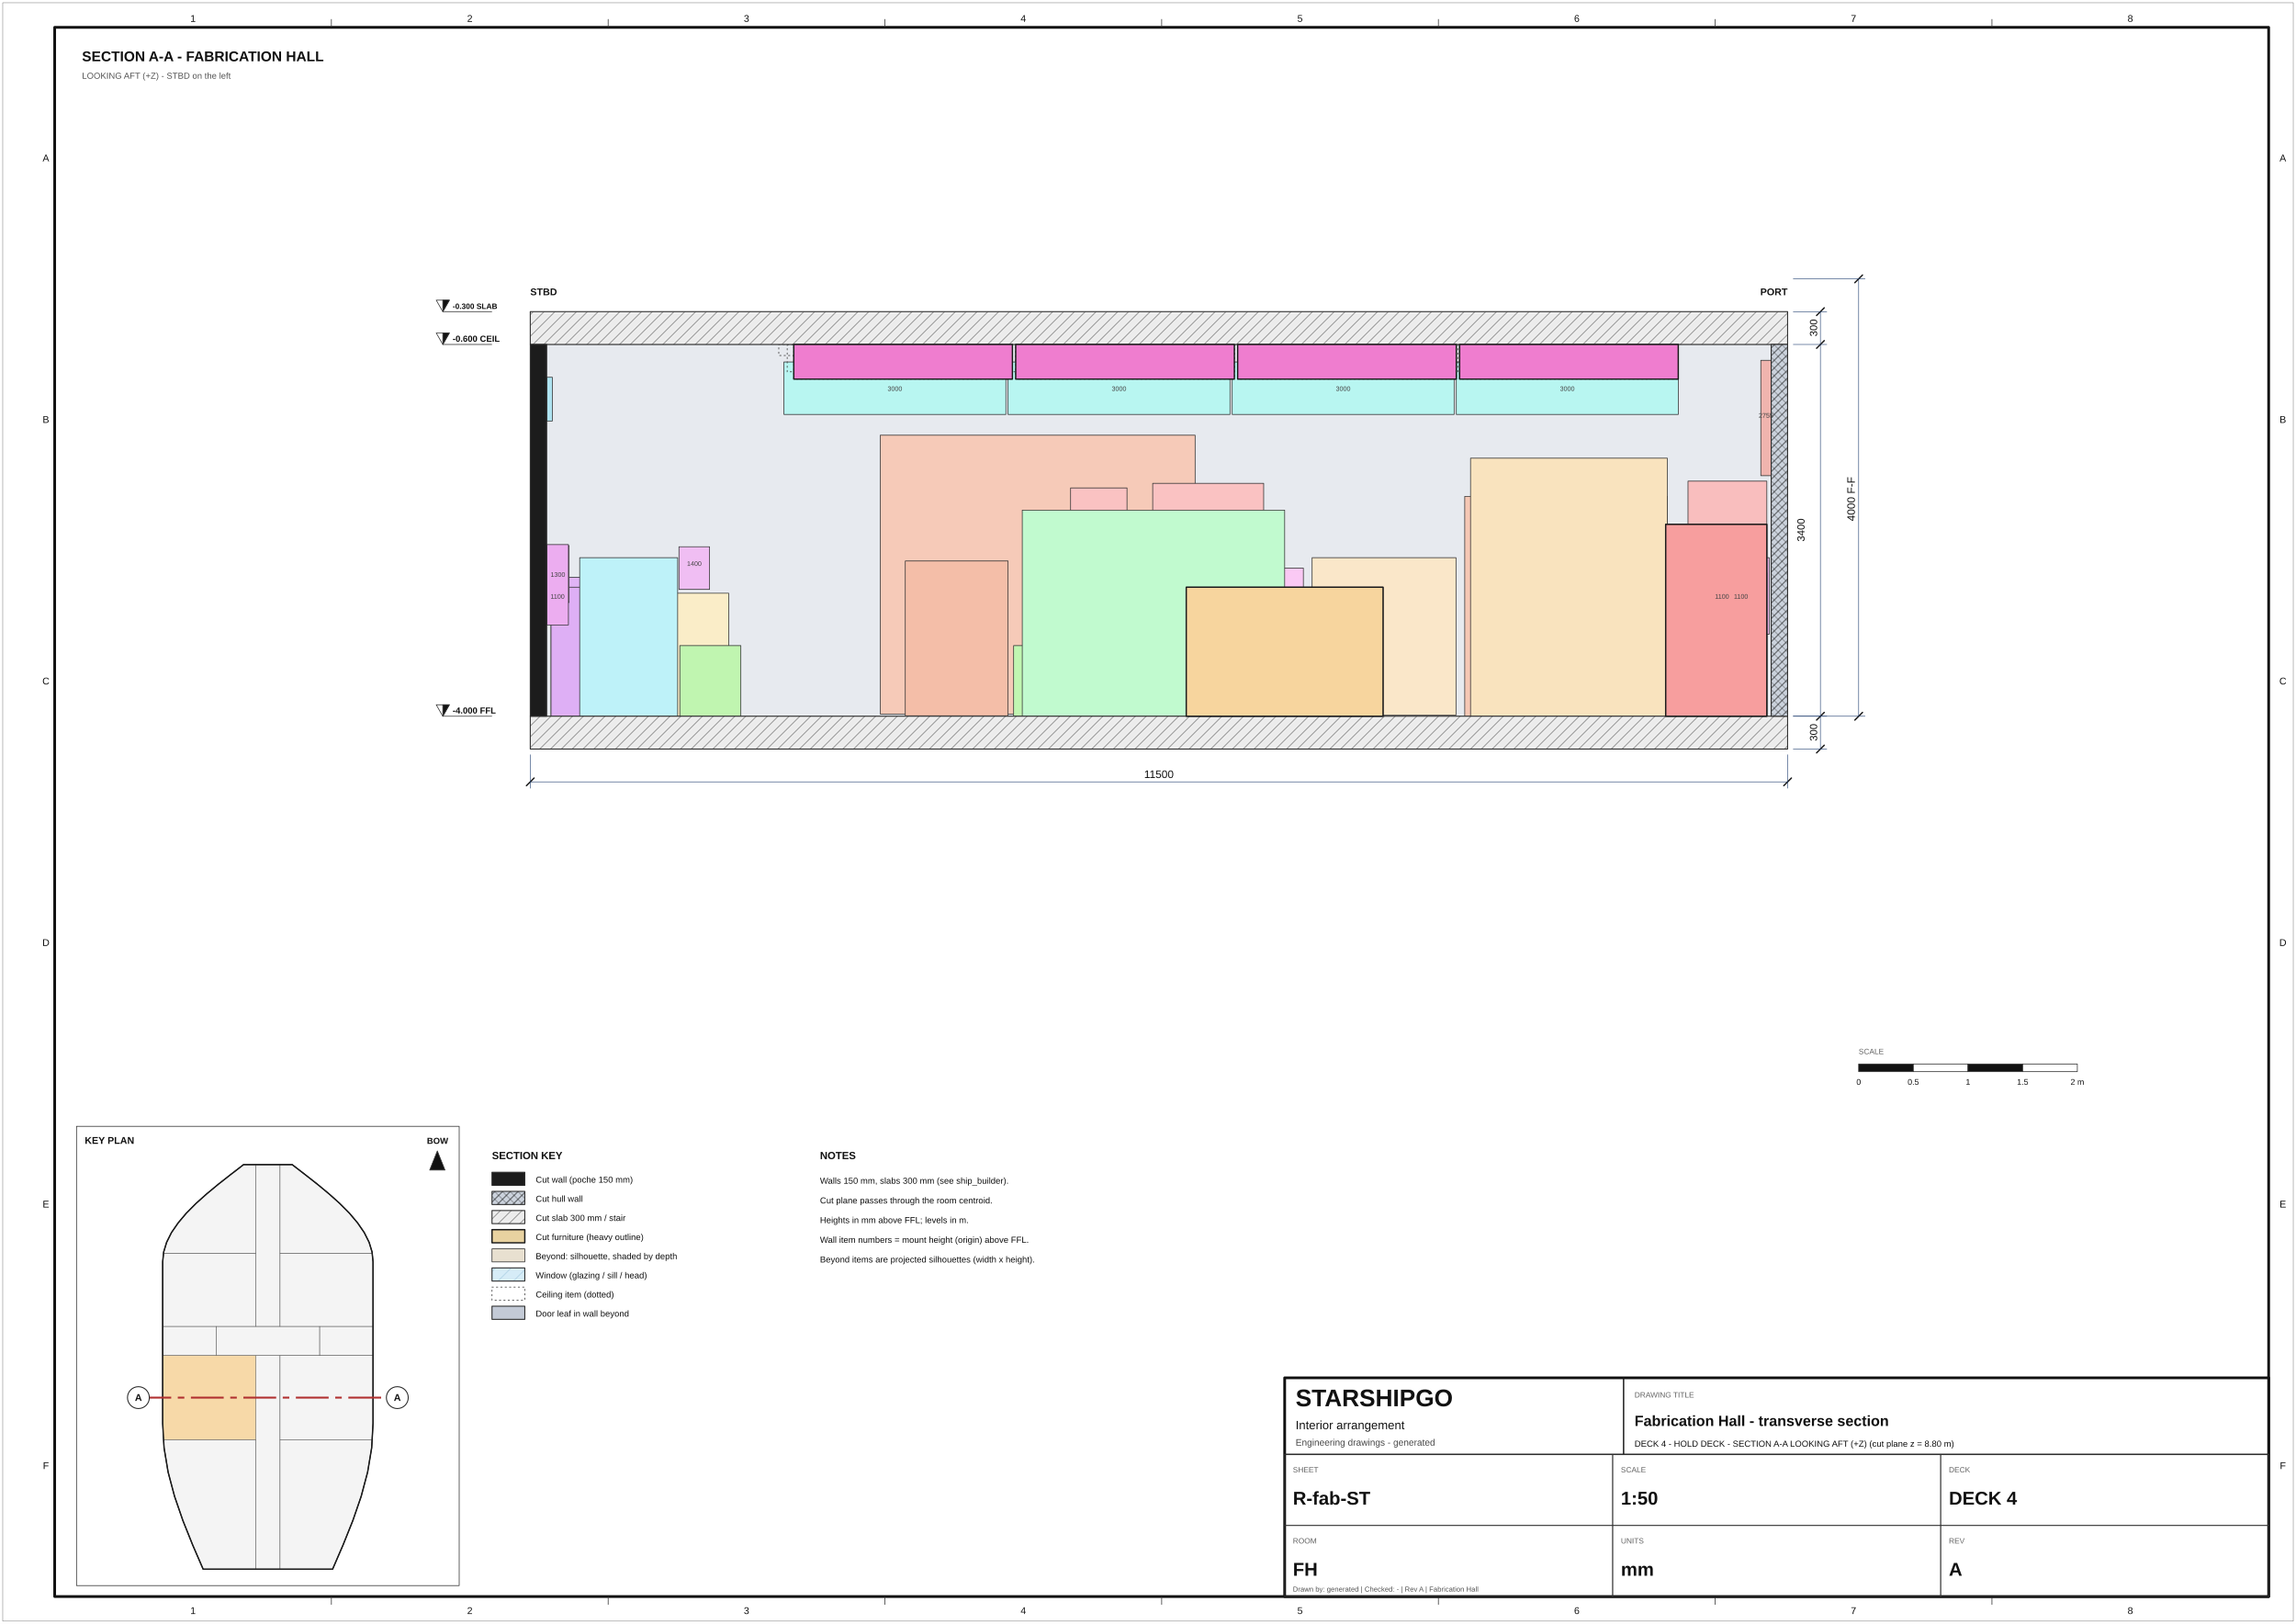
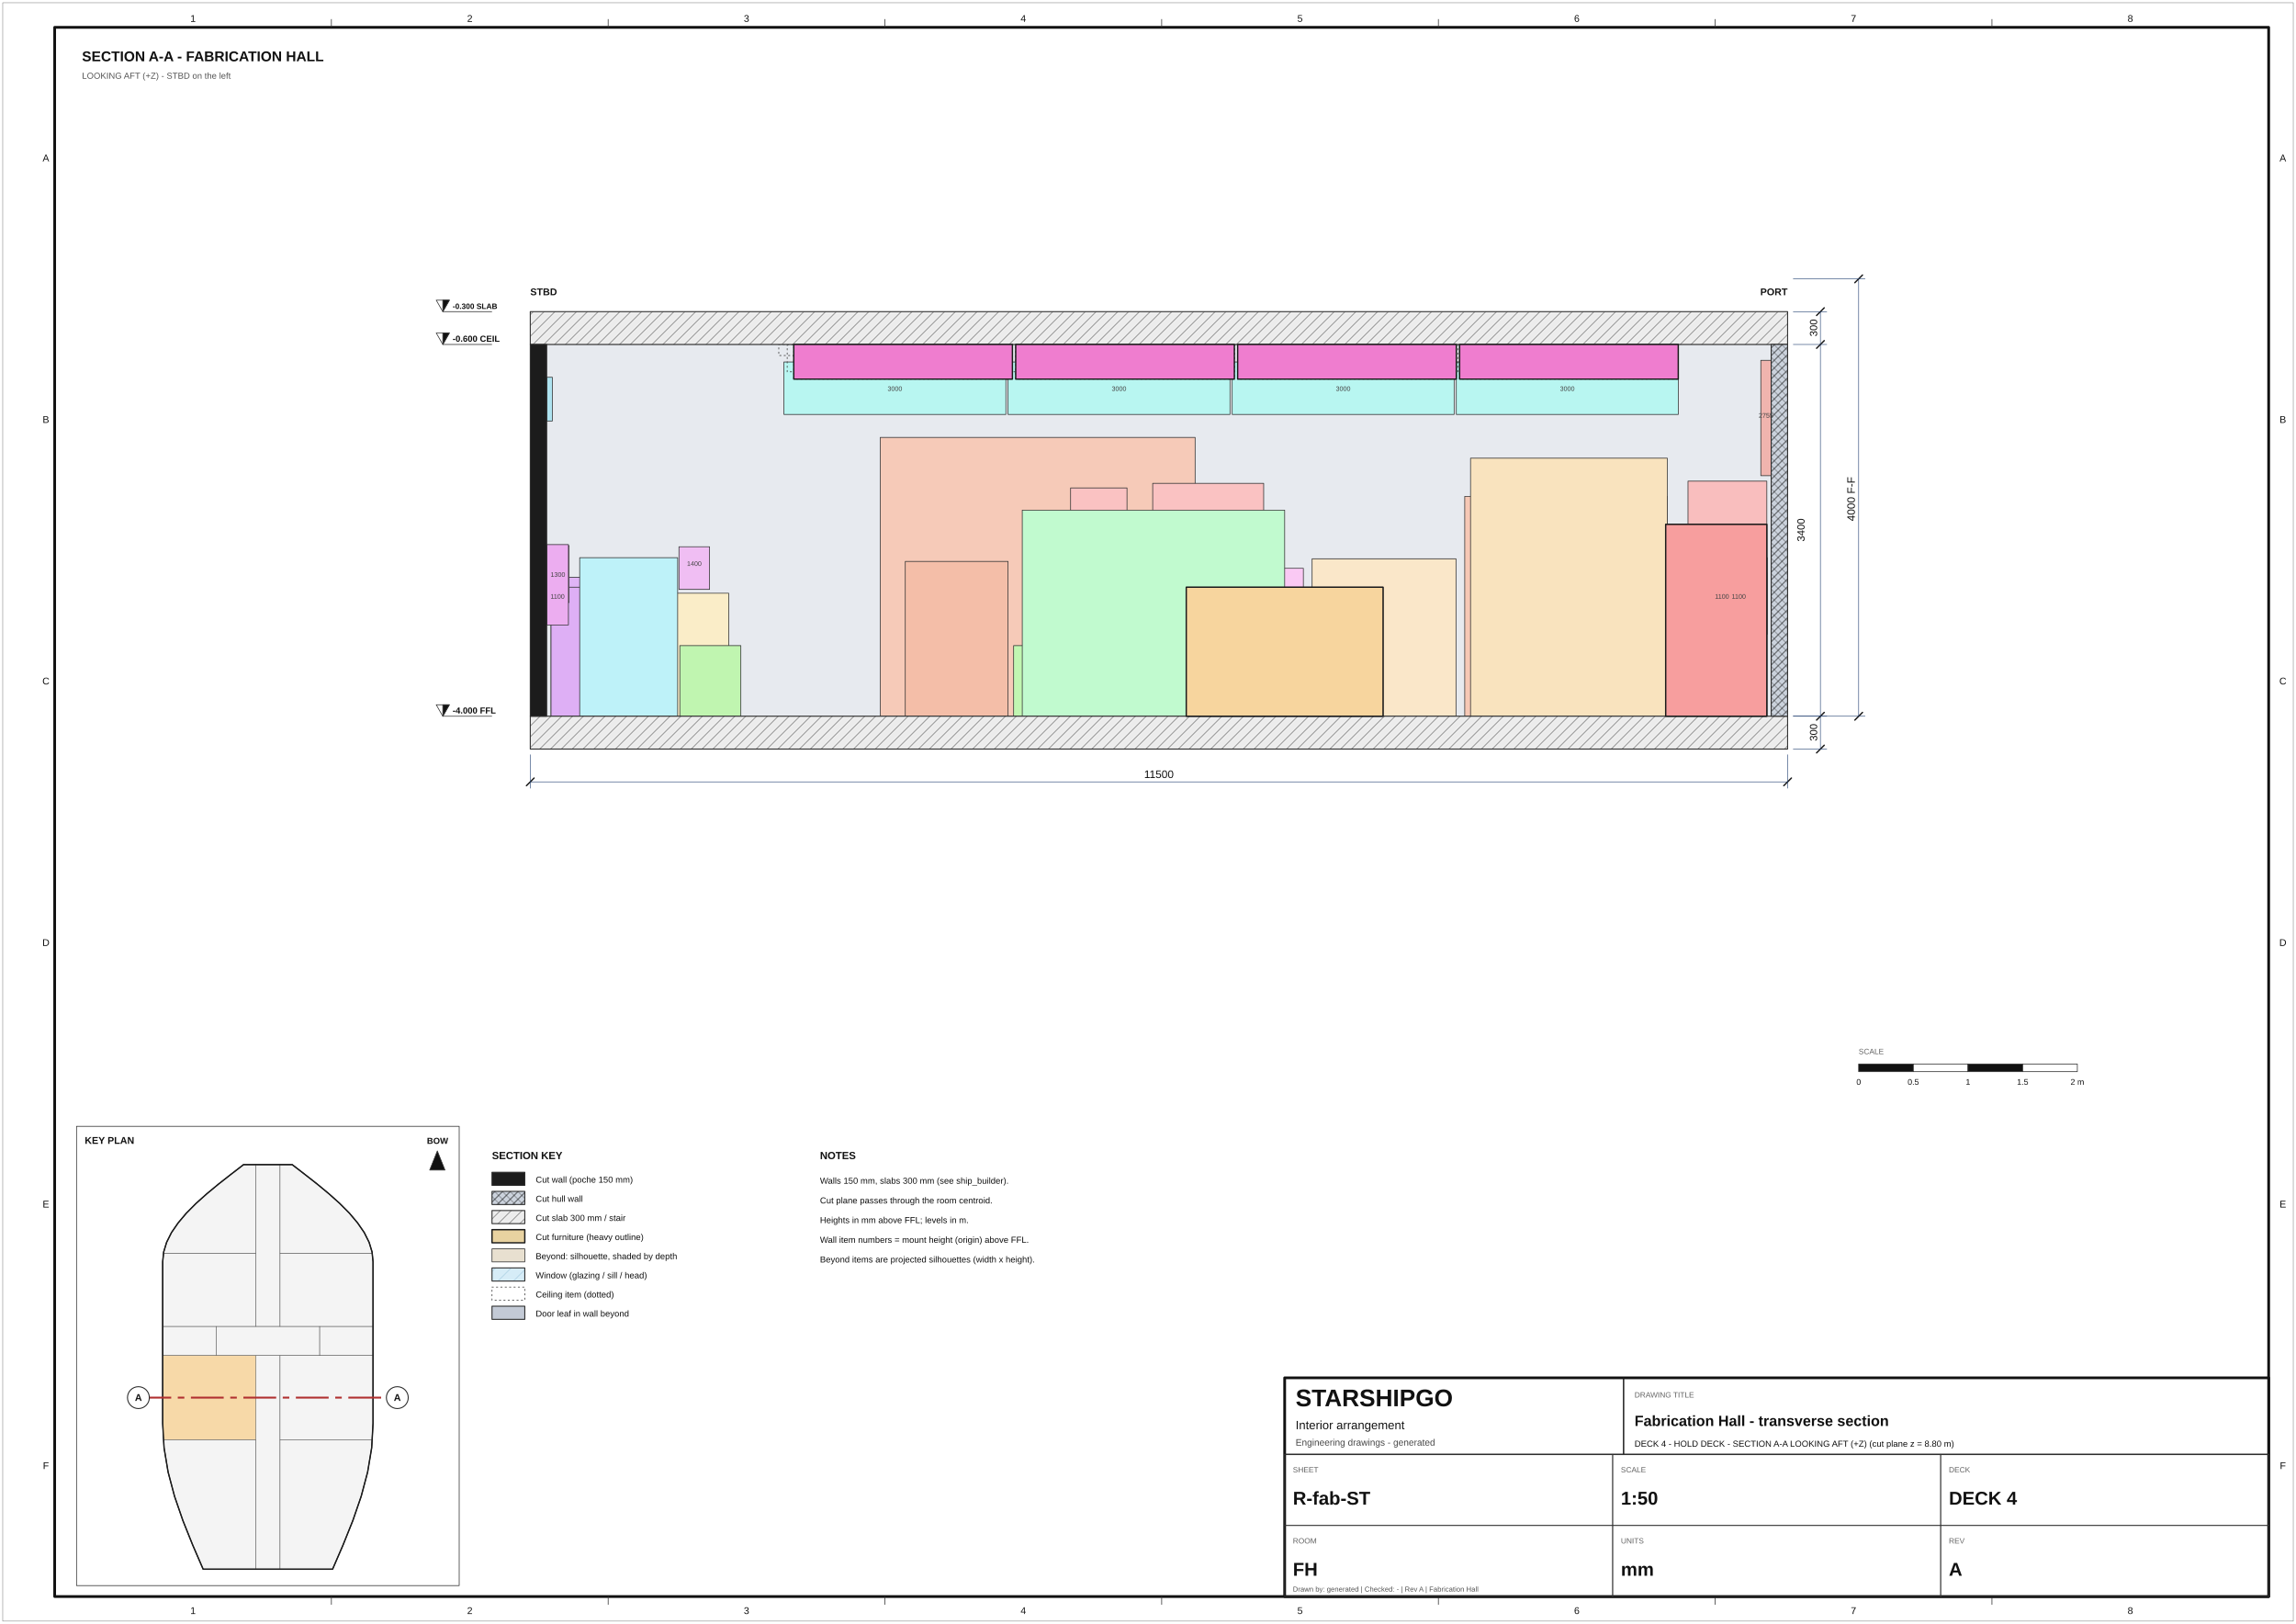
<svg xmlns="http://www.w3.org/2000/svg" width="420mm" height="297mm" viewBox="0 0 420 297">
  <style>
.t{font-family:Arial, Helvetica, 'DejaVu Sans', sans-serif;fill:#111}
.b{font-weight:bold}.i{font-style:italic}
.h{stroke:#111;stroke-width:.5;stroke-linejoin:round;stroke-linecap:round}
.m{stroke:#1a1a1a;stroke-width:.25;stroke-linejoin:round;stroke-linecap:round}
.n{stroke:#2a2a2a;stroke-width:.18;stroke-linejoin:round}
.f{stroke:#333;stroke-width:.13;stroke-linejoin:round}
.x{stroke:#555;stroke-width:.07}
.g{stroke:#9a9a9a;stroke-width:.1}
.gg{stroke:#c4c4c4;stroke-width:.08}
.d{stroke:#1d3c6e;stroke-width:.1}
.dsh{stroke:#222;stroke-width:.18;stroke-dasharray:1.6 .8}
.dot{stroke:#444;stroke-width:.14;stroke-dasharray:.25 .55;stroke-linecap:round}
.hid{stroke:#777;stroke-width:.12;stroke-dasharray:1 .7}
.cl{stroke:#b03030;stroke-width:.12;stroke-dasharray:5 1 1 1}
.cut{stroke:#b03030;stroke-width:.35;stroke-dasharray:6 1.2 1.2 1.2}
.red{stroke:#b03030;stroke-width:.13;stroke-dasharray:1.2 .7}
.none{stroke:none}
.halo{paint-order:stroke;stroke:#fff;stroke-width:.8;stroke-linejoin:round}
</style>
  <defs>
    <pattern id="hSlab" width="1.4" height="1.4" patternUnits="userSpaceOnUse" patternTransform="rotate(45)">
      <rect width="1.4" height="1.4" fill="#ececec" />
      <line x1="0" y1="0" x2="0" y2="1.4" stroke="#222" stroke-width=".13" />
    </pattern>
    <pattern id="hHull" width="1" height="1" patternUnits="userSpaceOnUse" patternTransform="rotate(45)">
      <rect width="1" height="1" fill="#c9d0da" />
      <line x1="0" y1="0" x2="0" y2="1" stroke="#111" stroke-width=".2" />
      <line x1="0" y1="0" x2="1" y2="0" stroke="#111" stroke-width=".1" />
    </pattern>
    <pattern id="hHole" width="1.6" height="1.6" patternUnits="userSpaceOnUse" patternTransform="rotate(-45)">
      <line x1="0" y1="0" x2="0" y2="1.6" stroke="#444" stroke-width=".12" />
    </pattern>
    <pattern id="hZone" width="1.8" height="1.8" patternUnits="userSpaceOnUse" patternTransform="rotate(45)">
      <line x1="0" y1="0" x2="0" y2="1.8" stroke="#d08080" stroke-width=".1" />
    </pattern>
    <pattern id="hPlen" width="1.6" height="1.6" patternUnits="userSpaceOnUse">
      <circle cx=".4" cy=".4" r=".12" fill="#888" />
      <circle cx="1.2" cy="1.2" r=".12" fill="#888" />
    </pattern>
    <pattern id="hGlass" width="2" height="2" patternUnits="userSpaceOnUse" patternTransform="rotate(45)">
      <rect width="2" height="2" fill="#d6ecf7" />
      <line x1="0" y1="0" x2="0" y2="2" stroke="#5a9abb" stroke-width=".08" />
    </pattern>
    <pattern id="hFloor" width="1.2" height="1.2" patternUnits="userSpaceOnUse" patternTransform="rotate(-45)">
      <rect width="1.2" height="1.2" fill="#f2f2f2" />
      <line x1="0" y1="0" x2="0" y2="1.2" stroke="#555" stroke-width=".1" />
    </pattern>
  </defs>
  <rect x="0" y="0" width="420" height="297" fill="#ffffff" />
  <text x="15" y="11.2" font-size="2.6" class="t b">SECTION A-A - FABRICATION HALL</text>
  <text x="15" y="14.4" font-size="1.6" class="t" style="fill:#555">LOOKING AFT (+Z)  -  STBD on the left</text>
  <clipPath id="clipA">
    <rect x="96.7" y="56.7" width="230.6" height="80.6" />
  </clipPath>
  <g clip-path="url(#clipA)">
    <polygon points="97,63 324.74,63 324.74,131 97,131" class="x" fill="#e7eaef" />
    <polygon points="324.74,63 327,63 327,131 324.74,131" class="x" fill="#e9ecf1" />
    <polygon points="124.2,100 129.8,100 129.8,107.8 124.2,107.8" class="f" fill="#f0bef3" />
    <polygon points="312,99.6 318,99.6 318,114.3 312,114.3" class="f" fill="#f0bef3" />
    <polygon points="266.4,66.2 307,66.2 307,75.8 266.4,75.8" class="f" fill="#b8f6f1" />
    <polygon points="225.4,66.2 266,66.2 266,75.8 225.4,75.8" class="f" fill="#b8f6f1" />
    <polygon points="184.4,66.2 225,66.2 225,75.8 184.4,75.8" class="f" fill="#b8f6f1" />
    <polygon points="143.4,66.2 184,66.2 184,75.8 143.4,75.8" class="f" fill="#b8f6f1" />
-     <polygon points="161.02,79.6 218.62,79.6 218.62,130.6 161.02,130.6" class="f" fill="#f6cab8" />
-     <polygon points="220.22,103.9 238.42,103.9 238.42,131 220.22,131" class="f" fill="#fac9f4" />
-     <polygon points="240.02,102 266.34,102 266.34,130.8 240.02,130.8" class="f" fill="#fae7c9" />
+     <polygon points="161.02,80 218.62,80 218.62,131 161.02,131" class="f" fill="#f6cab8" />
+     <polygon points="220.22,103.94 238.42,103.94 238.42,131 220.22,131" class="f" fill="#fac9f4" />
+     <polygon points="240.02,102.2 266.34,102.2 266.34,131 240.02,131" class="f" fill="#fae7c9" />
    <polygon points="102.26,107.74 107.56,107.74 107.56,115.8 102.26,115.8" class="f" fill="#f2bbcc" />
    <polygon points="109.2,115.24 112.2,115.24 112.2,115.8 109.2,115.8" class="f" fill="#f2bbcc" />
    <polygon points="120.8,108.5 133.3,108.5 133.3,131 120.8,131" class="f" fill="#faedc8" />
-     <polygon points="313.28,102 323.65,102 323.65,116 313.28,116" class="f" fill="#efbaf2" />
+     <polygon points="312.88,102 323.26,102 323.26,116 312.88,116" class="f" fill="#efbaf2" />
    <polygon points="267.94,90.78 305,90.78 305,131 267.94,131" class="f" fill="#f6c8b5" />
    <polygon points="100.8,105.58 113.8,105.58 113.8,131 100.8,131" class="f" fill="#e0b4f6" />
    <polygon points="266.7,63 307,63 307,68 266.7,68" class="dot" fill="none" />
    <polygon points="225.8,63 266.1,63 266.1,68 225.8,68" class="dot" fill="none" />
    <polygon points="184.9,63 225.2,63 225.2,68 184.9,68" class="dot" fill="none" />
    <polygon points="144,63 184.3,63 184.3,68 144,68" class="dot" fill="none" />
    <polygon points="245.6,63 248.4,63 248.4,65.96 245.6,65.96" class="dot" fill="none" />
    <polygon points="225.42,118.08 236.58,118.08 236.58,131 225.42,131" class="f" fill="#c1f6b2" />
    <polygon points="185.42,118.08 196.58,118.08 196.58,131 185.42,131" class="f" fill="#c1f6b2" />
    <polygon points="124.36,118.08 135.52,118.08 135.52,131 124.36,131" class="f" fill="#c0f5b0" />
-     <polygon points="288.06,110.4 300.66,110.4 300.66,130.9 288.06,130.9" class="f" fill="#bff5af" />
+     <polygon points="288.06,110.5 300.66,110.5 300.66,131 288.06,131" class="f" fill="#bff5af" />
    <polygon points="100.8,107.4 117.36,107.4 117.36,131 100.8,131" class="f" fill="#deaff5" />
    <polygon points="307.66,104.78 323.2,104.78 323.2,131 307.66,131" class="f" fill="#fac2fa" />
    <polygon points="210.86,88.4 231.16,88.4 231.16,97.8 210.86,97.8" class="f" fill="#fac2c2" />
    <polygon points="195.84,89.24 206.16,89.24 206.16,97.8 195.84,97.8" class="f" fill="#fac2c2" />
-     <polygon points="268.96,62.98 281.72,62.98 281.72,66.56 268.96,66.56" class="dot" fill="none" />
+     <polygon points="268.96,63 281.72,63 281.72,66.58 268.96,66.58" class="dot" fill="none" />
    <polygon points="187,93.3 235,93.3 235,131 187,131" class="f" fill="#c1facf" />
    <polygon points="205.8,63 218.2,63 218.2,65.02 205.8,65.02" class="dot" fill="none" />
    <polygon points="142.46,63 154.86,63 154.86,65.02 142.46,65.02" class="dot" fill="none" />
    <polygon points="165.6,63 168.4,63 168.4,65.96 165.6,65.96" class="dot" fill="none" />
    <polygon points="269,83.8 305,83.8 305,131 269,131" class="f" fill="#f9e3be" />
    <polygon points="308.78,88 323.2,88 323.2,131 308.78,131" class="f" fill="#f9bebe" />
    <polygon points="106.04,102 123.96,102 123.96,131 106.04,131" class="f" fill="#bef2f9" />
    <polygon points="100,69 101.04,69 101.04,77 100,77" class="f" fill="#aee3f0" />
    <polygon points="100,99.8 104.1,99.8 104.1,110.2 100,110.2" class="f" fill="#ecaef0" />
-     <polygon points="165.6,102.6 184.4,102.6 184.4,130.92 165.6,130.92" class="f" fill="#f4bea8" />
+     <polygon points="165.6,102.68 184.4,102.68 184.4,131 165.6,131" class="f" fill="#f4bea8" />
    <polygon points="322.1,65.9 324,65.9 324,87 322.1,87" class="f" fill="#f0b4ae" />
    <polygon points="100,99.6 103.98,99.6 103.98,114.3 100,114.3" class="f" fill="#ecadf0" />
    <polygon points="304.7,95.9 323.2,95.9 323.2,131 304.7,131" class="f" fill="#f9bcbc" />
    <polygon points="217,107.4 253,107.4 253,131 217,131" class="f" fill="#f9e2bc" />
    <polygon points="267,63 307,63 307,69.34 267,69.34" class="dot" fill="none" />
    <polygon points="226.4,63 266.4,63 266.4,69.34 226.4,69.34" class="dot" fill="none" />
    <polygon points="185.8,63 225.8,63 225.8,69.34 185.8,69.34" class="dot" fill="none" />
    <polygon points="145.2,63 185.2,63 185.2,69.34 145.2,69.34" class="dot" fill="none" />
    <polygon points="97,131 327,131 327,137 97,137" class="n" fill="url(#hSlab)" />
    <polygon points="97,57 327,57 327,63 97,63" class="n" fill="url(#hSlab)" />
    <polygon points="97,63 100,63 100,131 97,131" class="n" fill="#1c1c1c" />
    <polygon points="324,63 327,63 327,131 324,131" class="n" fill="url(#hHull)" />
    <polygon points="304.7,95.9 323.2,95.9 323.2,131 304.7,131" class="m" fill="#f79e9e" />
    <polygon points="217,107.4 253,107.4 253,131 217,131" class="m" fill="#f7d59e" />
    <polygon points="267,63 307,63 307,69.34 267,69.34" class="m" fill="#ef7dcf" />
    <polygon points="226.4,63 266.4,63 266.4,69.34 226.4,69.34" class="m" fill="#ef7dcf" />
    <polygon points="185.8,63 225.8,63 225.8,69.34 185.8,69.34" class="m" fill="#ef7dcf" />
    <polygon points="145.2,63 185.2,63 185.2,69.34 145.2,69.34" class="m" fill="#ef7dcf" />
  </g>
  <text x="286.7" y="71.5" font-size="1.2" class="t" text-anchor="middle" style="fill:#444">3000</text>
  <text x="245.7" y="71.5" font-size="1.2" class="t" text-anchor="middle" style="fill:#444">3000</text>
  <text x="204.7" y="71.5" font-size="1.2" class="t" text-anchor="middle" style="fill:#444">3000</text>
  <text x="163.7" y="71.5" font-size="1.2" class="t" text-anchor="middle" style="fill:#444">3000</text>
-   <text x="318.47" y="109.5" font-size="1.2" class="t" text-anchor="middle" style="fill:#444">1100</text>
+   <text x="318.07" y="109.5" font-size="1.2" class="t" text-anchor="middle" style="fill:#444">1100</text>
  <text x="315" y="109.5" font-size="1.2" class="t" text-anchor="middle" style="fill:#444">1100</text>
  <text x="101.99" y="109.5" font-size="1.2" class="t" text-anchor="middle" style="fill:#444">1100</text>
  <text x="127" y="103.5" font-size="1.2" class="t" text-anchor="middle" style="fill:#444">1400</text>
  <text x="102.05" y="105.5" font-size="1.2" class="t" text-anchor="middle" style="fill:#444">1300</text>
  <text x="323.05" y="76.4" font-size="1.2" class="t" text-anchor="middle" style="fill:#444">2755</text>
  <text x="97" y="54" font-size="1.8" class="t b">STBD</text>
  <text x="327" y="54" font-size="1.8" class="t b" text-anchor="end">PORT</text>
  <line x1="333" y1="137" x2="333" y2="57" class="d" />
  <line x1="332.3" y1="137.7" x2="333.7" y2="136.3" class="m" />
  <line x1="328" y1="137" x2="334.2" y2="137" class="d" />
  <line x1="332.3" y1="131.7" x2="333.7" y2="130.3" class="m" />
  <line x1="328" y1="131" x2="334.2" y2="131" class="d" />
  <line x1="332.3" y1="63.7" x2="333.7" y2="62.3" class="m" />
  <line x1="328" y1="63" x2="334.2" y2="63" class="d" />
  <line x1="332.3" y1="57.7" x2="333.7" y2="56.3" class="m" />
  <line x1="328" y1="57" x2="334.2" y2="57" class="d" />
  <text x="332.4" y="135.54" font-size="1.9" class="t" transform="rotate(-90 332.4 135.54)">300</text>
  <text x="330.1" y="99.05" font-size="1.9" class="t" transform="rotate(-90 330.1 99.05)">3400</text>
  <text x="332.4" y="61.54" font-size="1.9" class="t" transform="rotate(-90 332.4 61.54)">300</text>
  <line x1="340" y1="51" x2="340" y2="131" class="d" />
  <line x1="339.3" y1="51.7" x2="340.7" y2="50.3" class="m" />
  <line x1="339.3" y1="131.7" x2="340.7" y2="130.3" class="m" />
  <line x1="328" y1="51" x2="341.2" y2="51" class="d" />
  <line x1="328" y1="131" x2="341.2" y2="131" class="d" />
  <text x="339.3" y="95.32" font-size="2" class="t" transform="rotate(-90 339.3 95.32)">4000 F-F</text>
  <line x1="81" y1="131" x2="90" y2="131" class="f" />
  <polygon points="81,131 79.8,128.9 82.2,128.9" class="f" fill="#fff" />
  <polygon points="81,131 82.2,128.9 81,128.9" class="f" fill="#111" />
  <text x="82.8" y="130.5" font-size="1.6" class="t b">-4.000 FFL</text>
  <line x1="81" y1="63" x2="90" y2="63" class="f" />
  <polygon points="81,63 79.8,60.9 82.2,60.9" class="f" fill="#fff" />
  <polygon points="81,63 82.2,60.9 81,60.9" class="f" fill="#111" />
  <text x="82.8" y="62.5" font-size="1.6" class="t b">-0.600 CEIL</text>
  <line x1="81" y1="57" x2="90" y2="57" class="f" />
  <polygon points="81,57 79.8,54.9 82.2,54.9" class="f" fill="#fff" />
  <polygon points="81,57 82.2,54.9 81,54.9" class="f" fill="#111" />
  <text x="82.8" y="56.5" font-size="1.4" class="t b">-0.300 SLAB</text>
  <line x1="97" y1="143" x2="327" y2="143" class="d" />
  <line x1="96.3" y1="143.7" x2="97.7" y2="142.3" class="m" />
  <line x1="326.3" y1="143.7" x2="327.7" y2="142.3" class="m" />
  <line x1="97" y1="138" x2="97" y2="144.2" class="d" />
  <line x1="327" y1="138" x2="327" y2="144.2" class="d" />
  <text x="212" y="142.3" font-size="2" class="t" text-anchor="middle">11500</text>
  <text x="340" y="192.8" font-size="1.4" class="t" style="fill:#666">SCALE</text>
  <rect x="340" y="194.6" width="10" height="1.4" class="f" fill="#111" />
  <rect x="350" y="194.6" width="10" height="1.4" class="f" fill="#fff" />
  <rect x="360" y="194.6" width="10" height="1.4" class="f" fill="#111" />
  <rect x="370" y="194.6" width="10" height="1.4" class="f" fill="#fff" />
  <text x="340" y="198.4" font-size="1.5" class="t" text-anchor="middle">0</text>
  <text x="350" y="198.4" font-size="1.5" class="t" text-anchor="middle">0.5</text>
  <text x="360" y="198.4" font-size="1.5" class="t" text-anchor="middle">1</text>
  <text x="370" y="198.4" font-size="1.5" class="t" text-anchor="middle">1.5</text>
  <text x="380" y="198.4" font-size="1.5" class="t" text-anchor="middle">2 m</text>
  <rect x="14" y="206" width="70" height="84" class="f" fill="none" />
  <text x="15.5" y="209.2" font-size="1.8" class="t b">KEY PLAN</text>
  <polygon points="53.44,213 55.75,214.78 58.01,216.55 60.16,218.33 62.14,220.1 63.91,221.88 65.41,223.66 66.63,225.43 67.52,227.21 68.06,228.98 68.24,230.76 68.24,260.36 67.99,264.8 67.25,269.24 66.07,273.68 64.54,278.12 62.76,282.56 60.84,287 37.16,287 35.24,282.56 33.46,278.12 31.93,273.68 30.75,269.24 30.01,264.8 29.76,260.36 29.76,230.76 29.94,228.98 30.48,227.21 31.37,225.43 32.59,223.66 34.09,221.88 35.86,220.1 37.84,218.33 39.99,216.55 42.25,214.78 44.56,213" class="n" fill="#f4f4f4" />
  <polygon points="46.78,213 51.22,213 51.22,242.6 46.78,242.6" class="x" fill="none" />
  <polygon points="46.78,247.93 51.22,247.93 51.22,287 46.78,287" class="x" fill="none" />
  <polygon points="39.53,242.6 58.47,242.6 58.47,247.93 39.53,247.93" class="x" fill="none" />
  <polygon points="29.76,242.6 39.53,242.6 39.53,247.93 29.76,247.93" class="x" fill="none" />
  <polygon points="58.47,242.6 68.24,242.6 68.24,247.93 58.47,247.93" class="x" fill="none" />
  <polygon points="29.94,228.98 30.48,227.21 31.37,225.43 32.59,223.66 34.09,221.88 35.86,220.1 37.84,218.33 39.99,216.55 42.25,214.78 44.56,213 46.78,213 46.78,229.28 29.91,229.28" class="x" fill="none" />
  <polygon points="29.76,230.76 29.91,229.28 46.78,229.28 46.78,242.6 29.76,242.6" class="x" fill="none" />
  <polygon points="51.22,213 53.44,213 55.75,214.78 58.01,216.55 60.16,218.33 62.14,220.1 63.91,221.88 65.41,223.66 66.63,225.43 67.52,227.21 68.06,228.98 68.09,229.28 51.22,229.28" class="x" fill="none" />
  <polygon points="51.22,229.28 68.09,229.28 68.24,230.76 68.24,242.6 51.22,242.6" class="x" fill="none" />
  <polygon points="29.76,260.36 29.76,247.93 46.78,247.93 46.78,263.32 29.93,263.32" class="x" fill="#f7d9a8" />
  <polygon points="51.22,247.93 68.24,247.93 68.24,260.36 68.07,263.32 51.22,263.32" class="x" fill="none" />
  <polygon points="35.24,282.56 33.46,278.12 31.93,273.68 30.75,269.24 30.01,264.8 29.93,263.32 46.78,263.32 46.78,287 37.16,287" class="x" fill="none" />
  <polygon points="51.22,263.32 68.07,263.32 67.99,264.8 67.25,269.24 66.07,273.68 64.54,278.12 62.76,282.56 60.84,287 51.22,287" class="x" fill="none" />
  <polygon points="53.44,213 55.75,214.78 58.01,216.55 60.16,218.33 62.14,220.1 63.91,221.88 65.41,223.66 66.63,225.43 67.52,227.21 68.06,228.98 68.24,230.76 68.24,260.36 67.99,264.8 67.25,269.24 66.07,273.68 64.54,278.12 62.76,282.56 60.84,287 37.16,287 35.24,282.56 33.46,278.12 31.93,273.68 30.75,269.24 30.01,264.8 29.76,260.36 29.76,230.76 29.94,228.98 30.48,227.21 31.37,225.43 32.59,223.66 34.09,221.88 35.86,220.1 37.84,218.33 39.99,216.55 42.25,214.78 44.56,213" class="m" fill="none" />
  <line x1="25.32" y1="255.62" x2="72.68" y2="255.62" class="cut" />
  <circle cx="25.32" cy="255.62" r="2" class="n" fill="#fff" />
  <text x="25.32" y="256.22" font-size="1.8" class="t b" text-anchor="middle">A</text>
  <circle cx="72.68" cy="255.62" r="2" class="n" fill="#fff" />
  <text x="72.68" y="256.22" font-size="1.8" class="t b" text-anchor="middle">A</text>
  <text x="82" y="209.2" font-size="1.6" class="t b" text-anchor="end">BOW</text>
  <polygon points="80,210.5 81.4,214 78.6,214" class="f" fill="#111" />
  <text x="90" y="212" font-size="1.9" class="t b">SECTION KEY</text>
  <rect x="90" y="214.4" width="6" height="2.4" class="n" fill="#1c1c1c" />
  <text x="98" y="216.3" font-size="1.6" class="t">Cut wall (poche 150 mm)</text>
  <rect x="90" y="217.9" width="6" height="2.4" class="n" fill="url(#hHull)" />
  <text x="98" y="219.8" font-size="1.6" class="t">Cut hull wall</text>
  <rect x="90" y="221.4" width="6" height="2.4" class="n" fill="url(#hSlab)" />
  <text x="98" y="223.3" font-size="1.6" class="t">Cut slab 300 mm / stair</text>
  <rect x="90" y="224.9" width="6" height="2.4" class="m" fill="#e8d2a0" />
  <text x="98" y="226.8" font-size="1.6" class="t">Cut furniture (heavy outline)</text>
  <rect x="90" y="228.4" width="6" height="2.4" class="f" fill="#e8e0d0" />
  <text x="98" y="230.3" font-size="1.6" class="t">Beyond: silhouette, shaded by depth</text>
  <rect x="90" y="231.9" width="6" height="2.4" class="n" fill="url(#hGlass)" />
  <text x="98" y="233.8" font-size="1.6" class="t">Window (glazing / sill / head)</text>
  <rect x="90" y="235.4" width="6" height="2.4" class="dot" fill="none" />
  <text x="98" y="237.3" font-size="1.6" class="t">Ceiling item (dotted)</text>
  <rect x="90" y="238.9" width="6" height="2.4" class="n" fill="#c3cad6" />
  <text x="98" y="240.8" font-size="1.6" class="t">Door leaf in wall beyond</text>
  <text x="150" y="212" font-size="1.9" class="t b">NOTES</text>
  <text x="150" y="216.5" font-size="1.6" class="t">Walls 150 mm, slabs 300 mm (see ship_builder).</text>
  <text x="150" y="220.1" font-size="1.6" class="t">Cut plane passes through the room centroid.</text>
  <text x="150" y="223.7" font-size="1.6" class="t">Heights in mm above FFL; levels in m.</text>
  <text x="150" y="227.3" font-size="1.6" class="t">Wall item numbers = mount height (origin) above FFL.</text>
  <text x="150" y="230.9" font-size="1.6" class="t">Beyond items are projected silhouettes (width x height).</text>
  <rect x="0.5" y="0.5" width="419" height="296" class="x" fill="none" />
  <rect x="10" y="5" width="405" height="287" class="h" fill="none" />
  <text x="35.31" y="4" font-size="1.8" class="t" text-anchor="middle">1</text>
  <text x="35.31" y="295.2" font-size="1.8" class="t" text-anchor="middle">1</text>
  <text x="85.94" y="4" font-size="1.8" class="t" text-anchor="middle">2</text>
  <text x="85.94" y="295.2" font-size="1.8" class="t" text-anchor="middle">2</text>
  <line x1="60.62" y1="3.5" x2="60.62" y2="5" class="f" />
  <line x1="60.62" y1="292" x2="60.62" y2="293.5" class="f" />
  <text x="136.56" y="4" font-size="1.8" class="t" text-anchor="middle">3</text>
  <text x="136.56" y="295.2" font-size="1.8" class="t" text-anchor="middle">3</text>
  <line x1="111.25" y1="3.5" x2="111.25" y2="5" class="f" />
  <line x1="111.25" y1="292" x2="111.25" y2="293.5" class="f" />
  <text x="187.19" y="4" font-size="1.8" class="t" text-anchor="middle">4</text>
  <text x="187.19" y="295.2" font-size="1.8" class="t" text-anchor="middle">4</text>
  <line x1="161.88" y1="3.5" x2="161.88" y2="5" class="f" />
  <line x1="161.88" y1="292" x2="161.88" y2="293.5" class="f" />
  <text x="237.81" y="4" font-size="1.8" class="t" text-anchor="middle">5</text>
  <text x="237.81" y="295.2" font-size="1.8" class="t" text-anchor="middle">5</text>
  <line x1="212.5" y1="3.5" x2="212.5" y2="5" class="f" />
  <line x1="212.5" y1="292" x2="212.5" y2="293.5" class="f" />
  <text x="288.44" y="4" font-size="1.8" class="t" text-anchor="middle">6</text>
  <text x="288.44" y="295.2" font-size="1.8" class="t" text-anchor="middle">6</text>
  <line x1="263.12" y1="3.5" x2="263.12" y2="5" class="f" />
  <line x1="263.12" y1="292" x2="263.12" y2="293.5" class="f" />
  <text x="339.06" y="4" font-size="1.8" class="t" text-anchor="middle">7</text>
  <text x="339.06" y="295.2" font-size="1.8" class="t" text-anchor="middle">7</text>
  <line x1="313.75" y1="3.5" x2="313.75" y2="5" class="f" />
  <line x1="313.75" y1="292" x2="313.75" y2="293.5" class="f" />
  <text x="389.69" y="4" font-size="1.8" class="t" text-anchor="middle">8</text>
  <text x="389.69" y="295.2" font-size="1.8" class="t" text-anchor="middle">8</text>
  <line x1="364.38" y1="3.5" x2="364.38" y2="5" class="f" />
  <line x1="364.38" y1="292" x2="364.38" y2="293.5" class="f" />
  <text x="8.4" y="29.52" font-size="1.8" class="t" text-anchor="middle">A</text>
  <text x="417.6" y="29.52" font-size="1.8" class="t" text-anchor="middle">A</text>
  <text x="8.4" y="77.35" font-size="1.8" class="t" text-anchor="middle">B</text>
  <text x="417.6" y="77.35" font-size="1.8" class="t" text-anchor="middle">B</text>
  <text x="8.4" y="125.18" font-size="1.8" class="t" text-anchor="middle">C</text>
  <text x="417.6" y="125.18" font-size="1.8" class="t" text-anchor="middle">C</text>
  <text x="8.4" y="173.02" font-size="1.8" class="t" text-anchor="middle">D</text>
  <text x="417.6" y="173.02" font-size="1.8" class="t" text-anchor="middle">D</text>
  <text x="8.4" y="220.85" font-size="1.8" class="t" text-anchor="middle">E</text>
  <text x="417.6" y="220.85" font-size="1.8" class="t" text-anchor="middle">E</text>
  <text x="8.4" y="268.68" font-size="1.8" class="t" text-anchor="middle">F</text>
  <text x="417.6" y="268.68" font-size="1.8" class="t" text-anchor="middle">F</text>
  <rect x="235" y="252" width="180" height="40" class="h" fill="#ffffff" />
  <line x1="235" y1="266" x2="415" y2="266" class="m" />
  <line x1="297" y1="252" x2="297" y2="266" class="m" />
  <text x="237" y="257.2" font-size="4.4" class="t b">STARSHIPGO</text>
  <text x="237" y="261.4" font-size="2.2" class="t">Interior arrangement</text>
  <text x="237" y="264.4" font-size="1.7" class="t" style="fill:#444">Engineering drawings - generated</text>
  <text x="299" y="255.6" font-size="1.4" class="t" style="fill:#666">DRAWING TITLE</text>
  <text x="299" y="260.8" font-size="2.7" class="t b">Fabrication Hall - transverse section</text>
  <text x="299" y="264.6" font-size="1.6" class="t">DECK 4 - HOLD DECK  -  SECTION A-A LOOKING AFT (+Z)  (cut plane z = 8.80 m)</text>
  <rect x="235" y="266" width="60" height="13" class="f" fill="none" />
  <text x="236.5" y="269.3" font-size="1.4" class="t" style="fill:#666">SHEET</text>
  <text x="236.5" y="275.2" font-size="3.4" class="t b">R-fab-ST</text>
  <rect x="295" y="266" width="60" height="13" class="f" fill="none" />
  <text x="296.5" y="269.3" font-size="1.4" class="t" style="fill:#666">SCALE</text>
  <text x="296.5" y="275.2" font-size="3.4" class="t b">1:50</text>
  <rect x="355" y="266" width="60" height="13" class="f" fill="none" />
  <text x="356.5" y="269.3" font-size="1.4" class="t" style="fill:#666">DECK</text>
  <text x="356.5" y="275.2" font-size="3.4" class="t b">DECK 4</text>
  <rect x="235" y="279" width="60" height="13" class="f" fill="none" />
  <text x="236.5" y="282.3" font-size="1.4" class="t" style="fill:#666">ROOM</text>
  <text x="236.5" y="288.2" font-size="3.4" class="t b">FH</text>
  <rect x="295" y="279" width="60" height="13" class="f" fill="none" />
  <text x="296.5" y="282.3" font-size="1.4" class="t" style="fill:#666">UNITS</text>
  <text x="296.5" y="288.2" font-size="3.4" class="t b">mm</text>
  <rect x="355" y="279" width="60" height="13" class="f" fill="none" />
  <text x="356.5" y="282.3" font-size="1.4" class="t" style="fill:#666">REV</text>
  <text x="356.5" y="288.2" font-size="3.4" class="t b">A</text>
  <text x="236.5" y="291.1" font-size="1.3" class="t" style="fill:#555">Drawn by: generated   |   Checked: -   |   Rev A   |   Fabrication Hall</text>
</svg>
